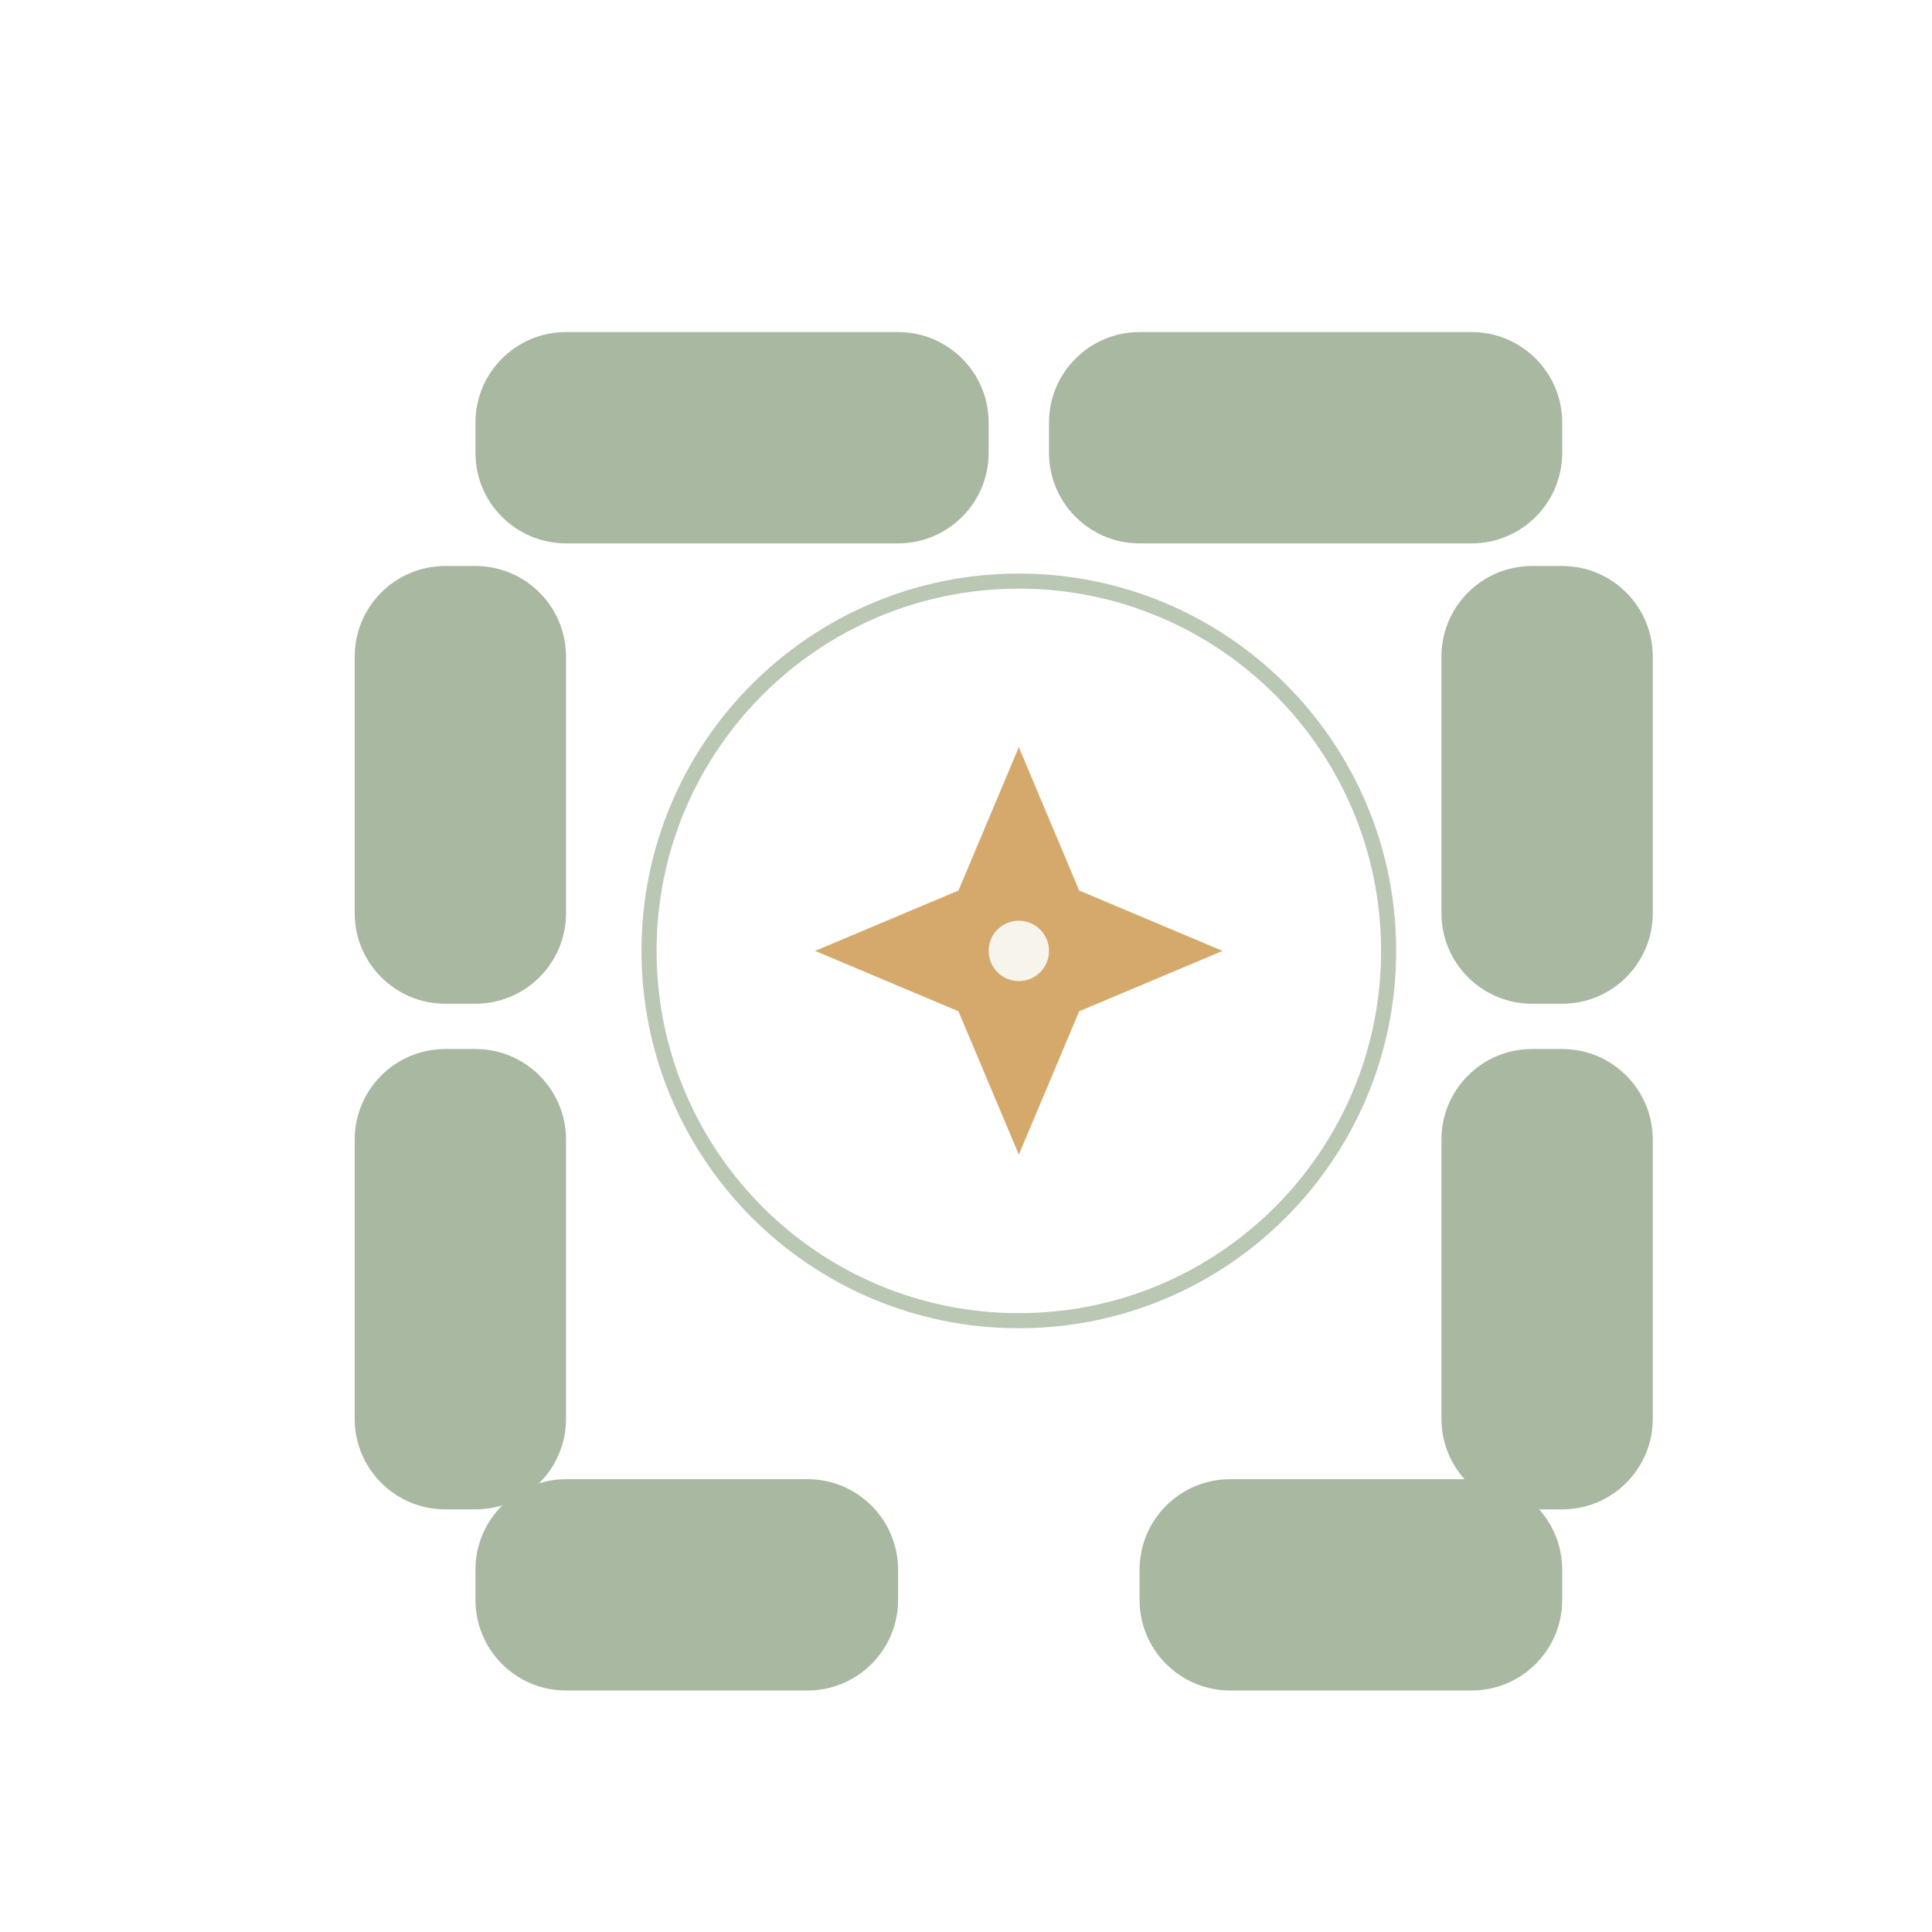
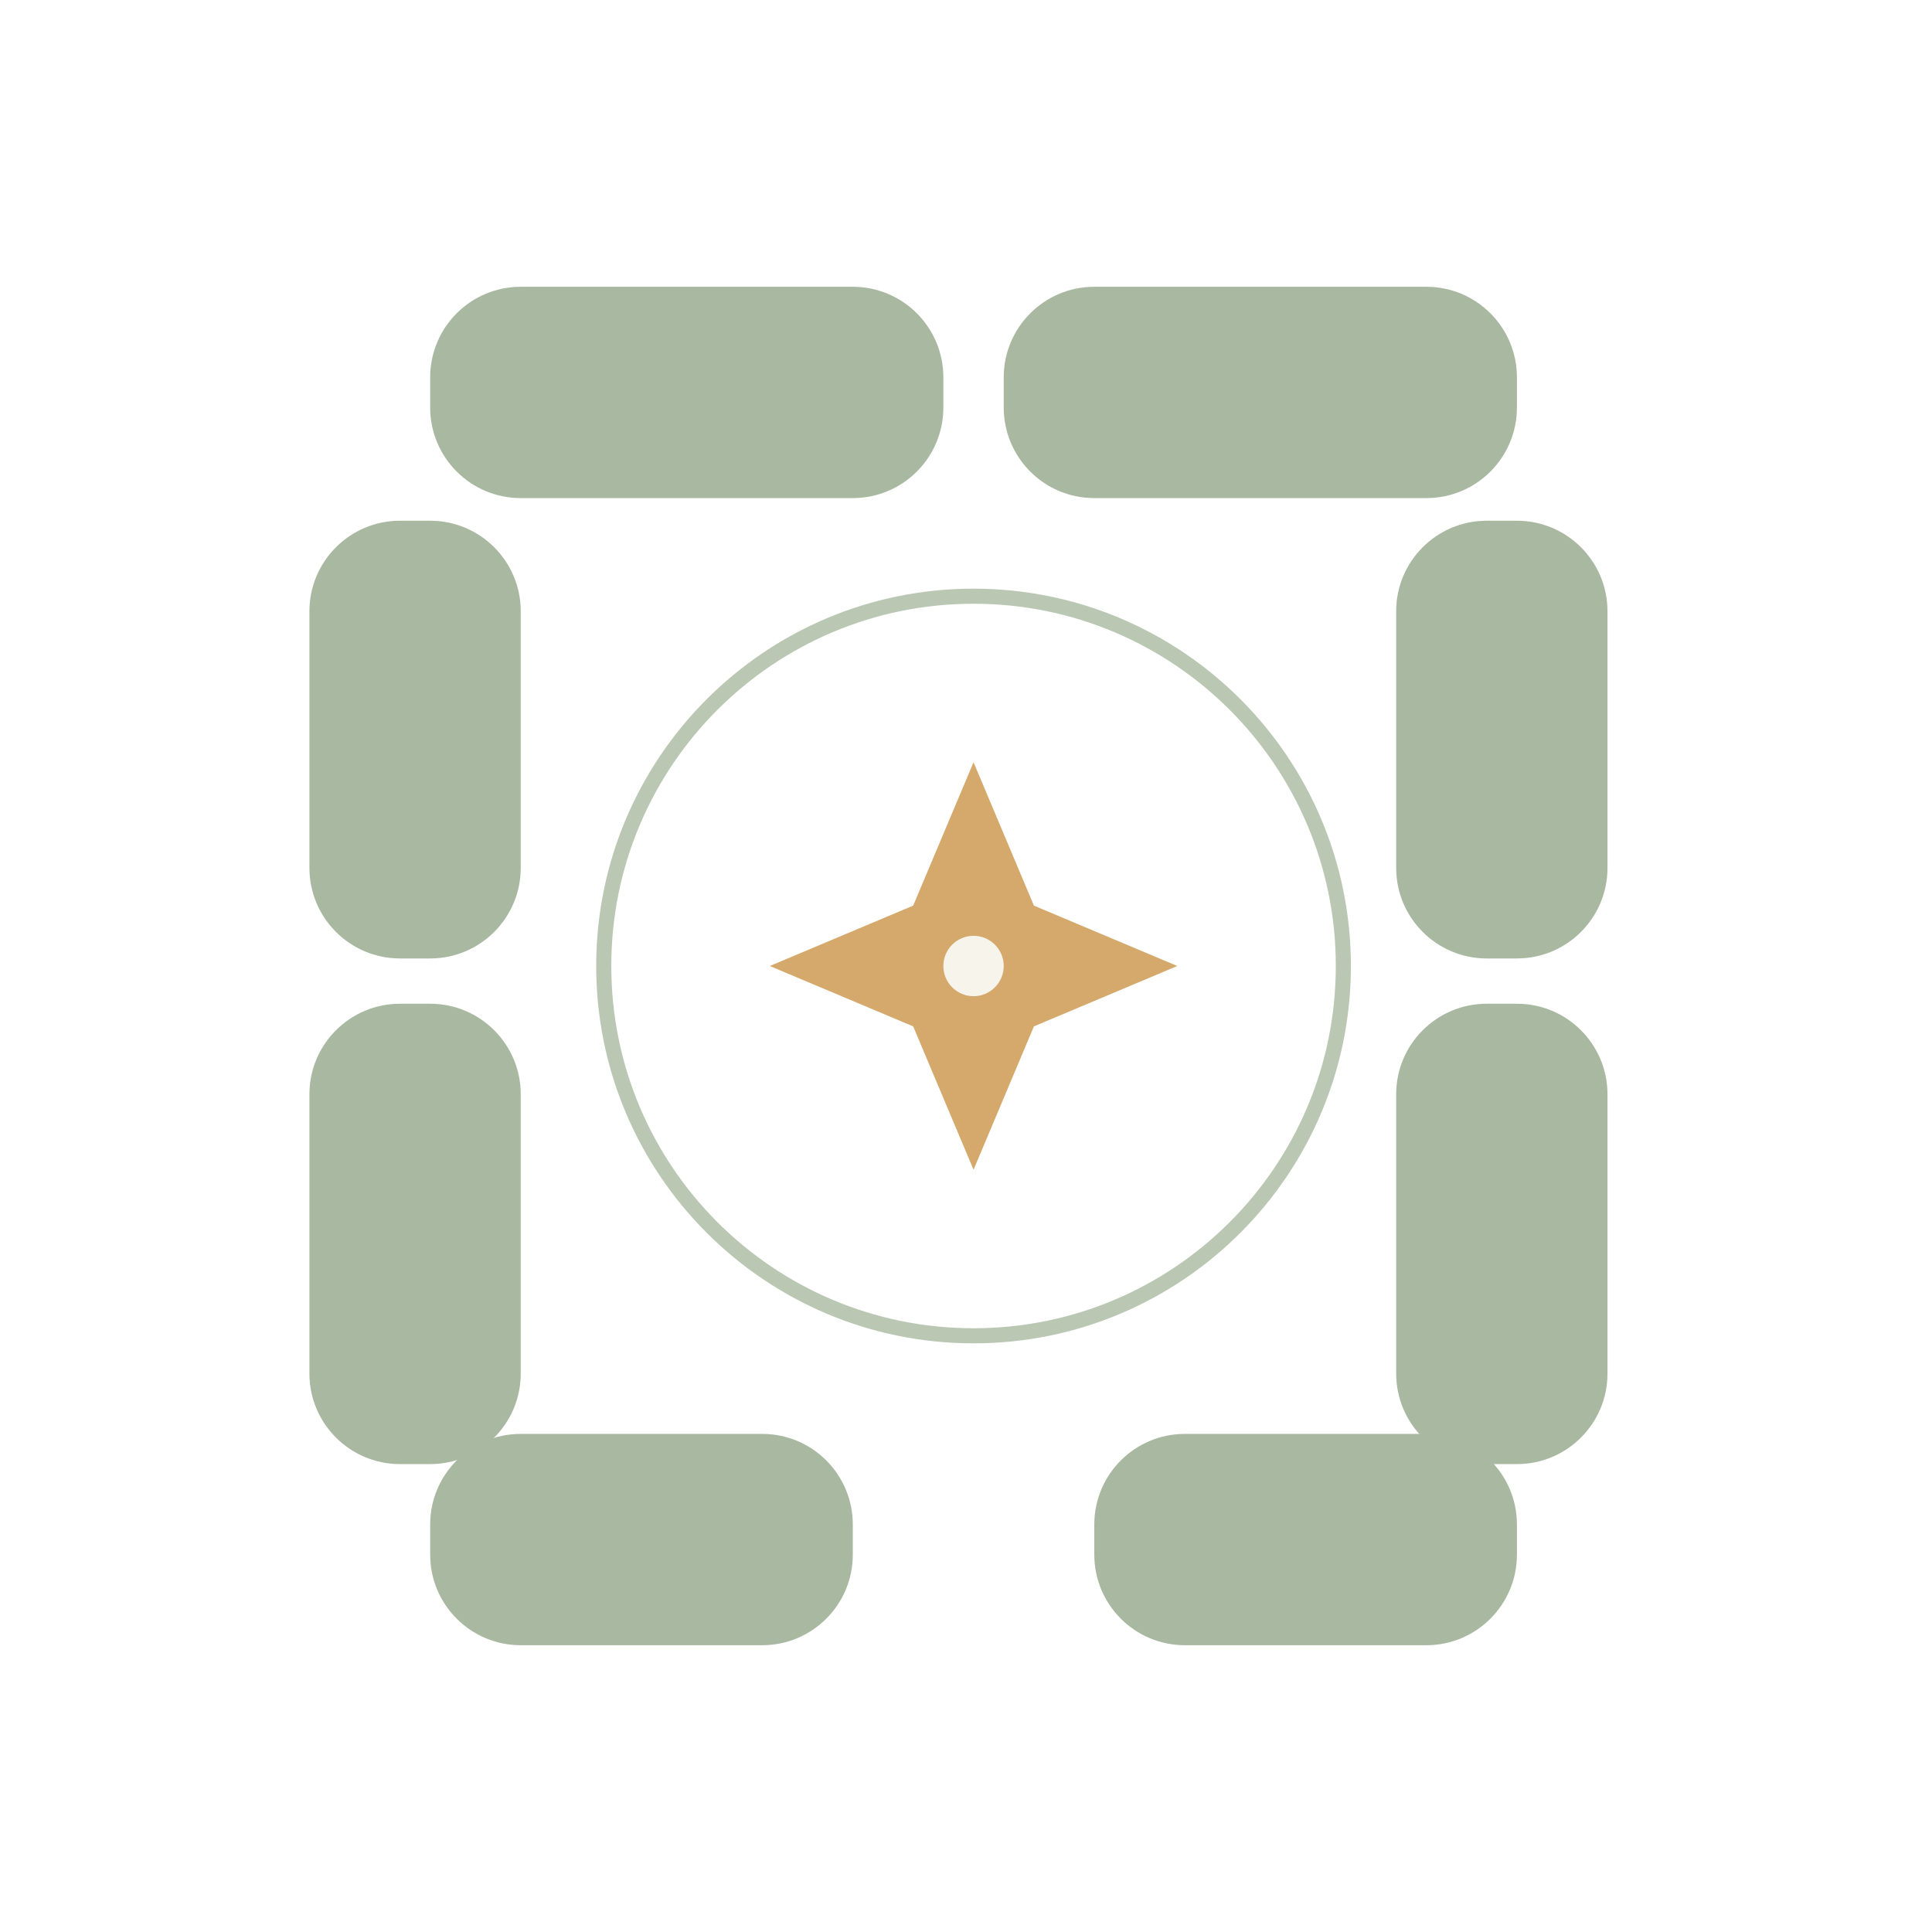
<svg xmlns="http://www.w3.org/2000/svg" width="256" height="256" viewBox="0 0 256 256" fill="none" role="img" aria-labelledby="title desc">
-   <g transform="translate(8 8)">
-     <circle cx="127" cy="118" r="49" stroke="#9BAE91" stroke-opacity=".68" stroke-width="2" />
+   <g transform="translate(2 2)">
+     <g transform="translate(0 8)">
+       <circle cx="127" cy="118" r="49" stroke="#9BAE91" stroke-opacity=".68" stroke-width="2" />
+       <path d="m127 91 8 19 19 8-19 8-8 19-8-19-19-8 19-8 8-19Z" fill="#D5A96C" />
+       <circle cx="127" cy="118" r="4" fill="#F7F4EC" />
+     </g>
    <rect x="55" y="36" width="68" height="28" rx="12" fill="#A9B8A1" />
    <rect x="131" y="36" width="68" height="28" rx="12" fill="#A9B8A1" />
    <rect x="39" y="67" width="28" height="58" rx="12" fill="#A9B8A1" />
    <rect x="39" y="131" width="28" height="61" rx="12" fill="#A9B8A1" />
    <rect x="183" y="67" width="28" height="58" rx="12" fill="#A9B8A1" />
    <rect x="183" y="131" width="28" height="61" rx="12" fill="#A9B8A1" />
    <rect x="55" y="188" width="56" height="28" rx="12" fill="#A9B8A1" />
    <rect x="143" y="188" width="56" height="28" rx="12" fill="#A9B8A1" />
-     <path d="m127 91 8 19 19 8-19 8-8 19-8-19-19-8 19-8 8-19Z" fill="#D5A96C" />
-     <circle cx="127" cy="118" r="4" fill="#F7F4EC" />
  </g>
</svg>
